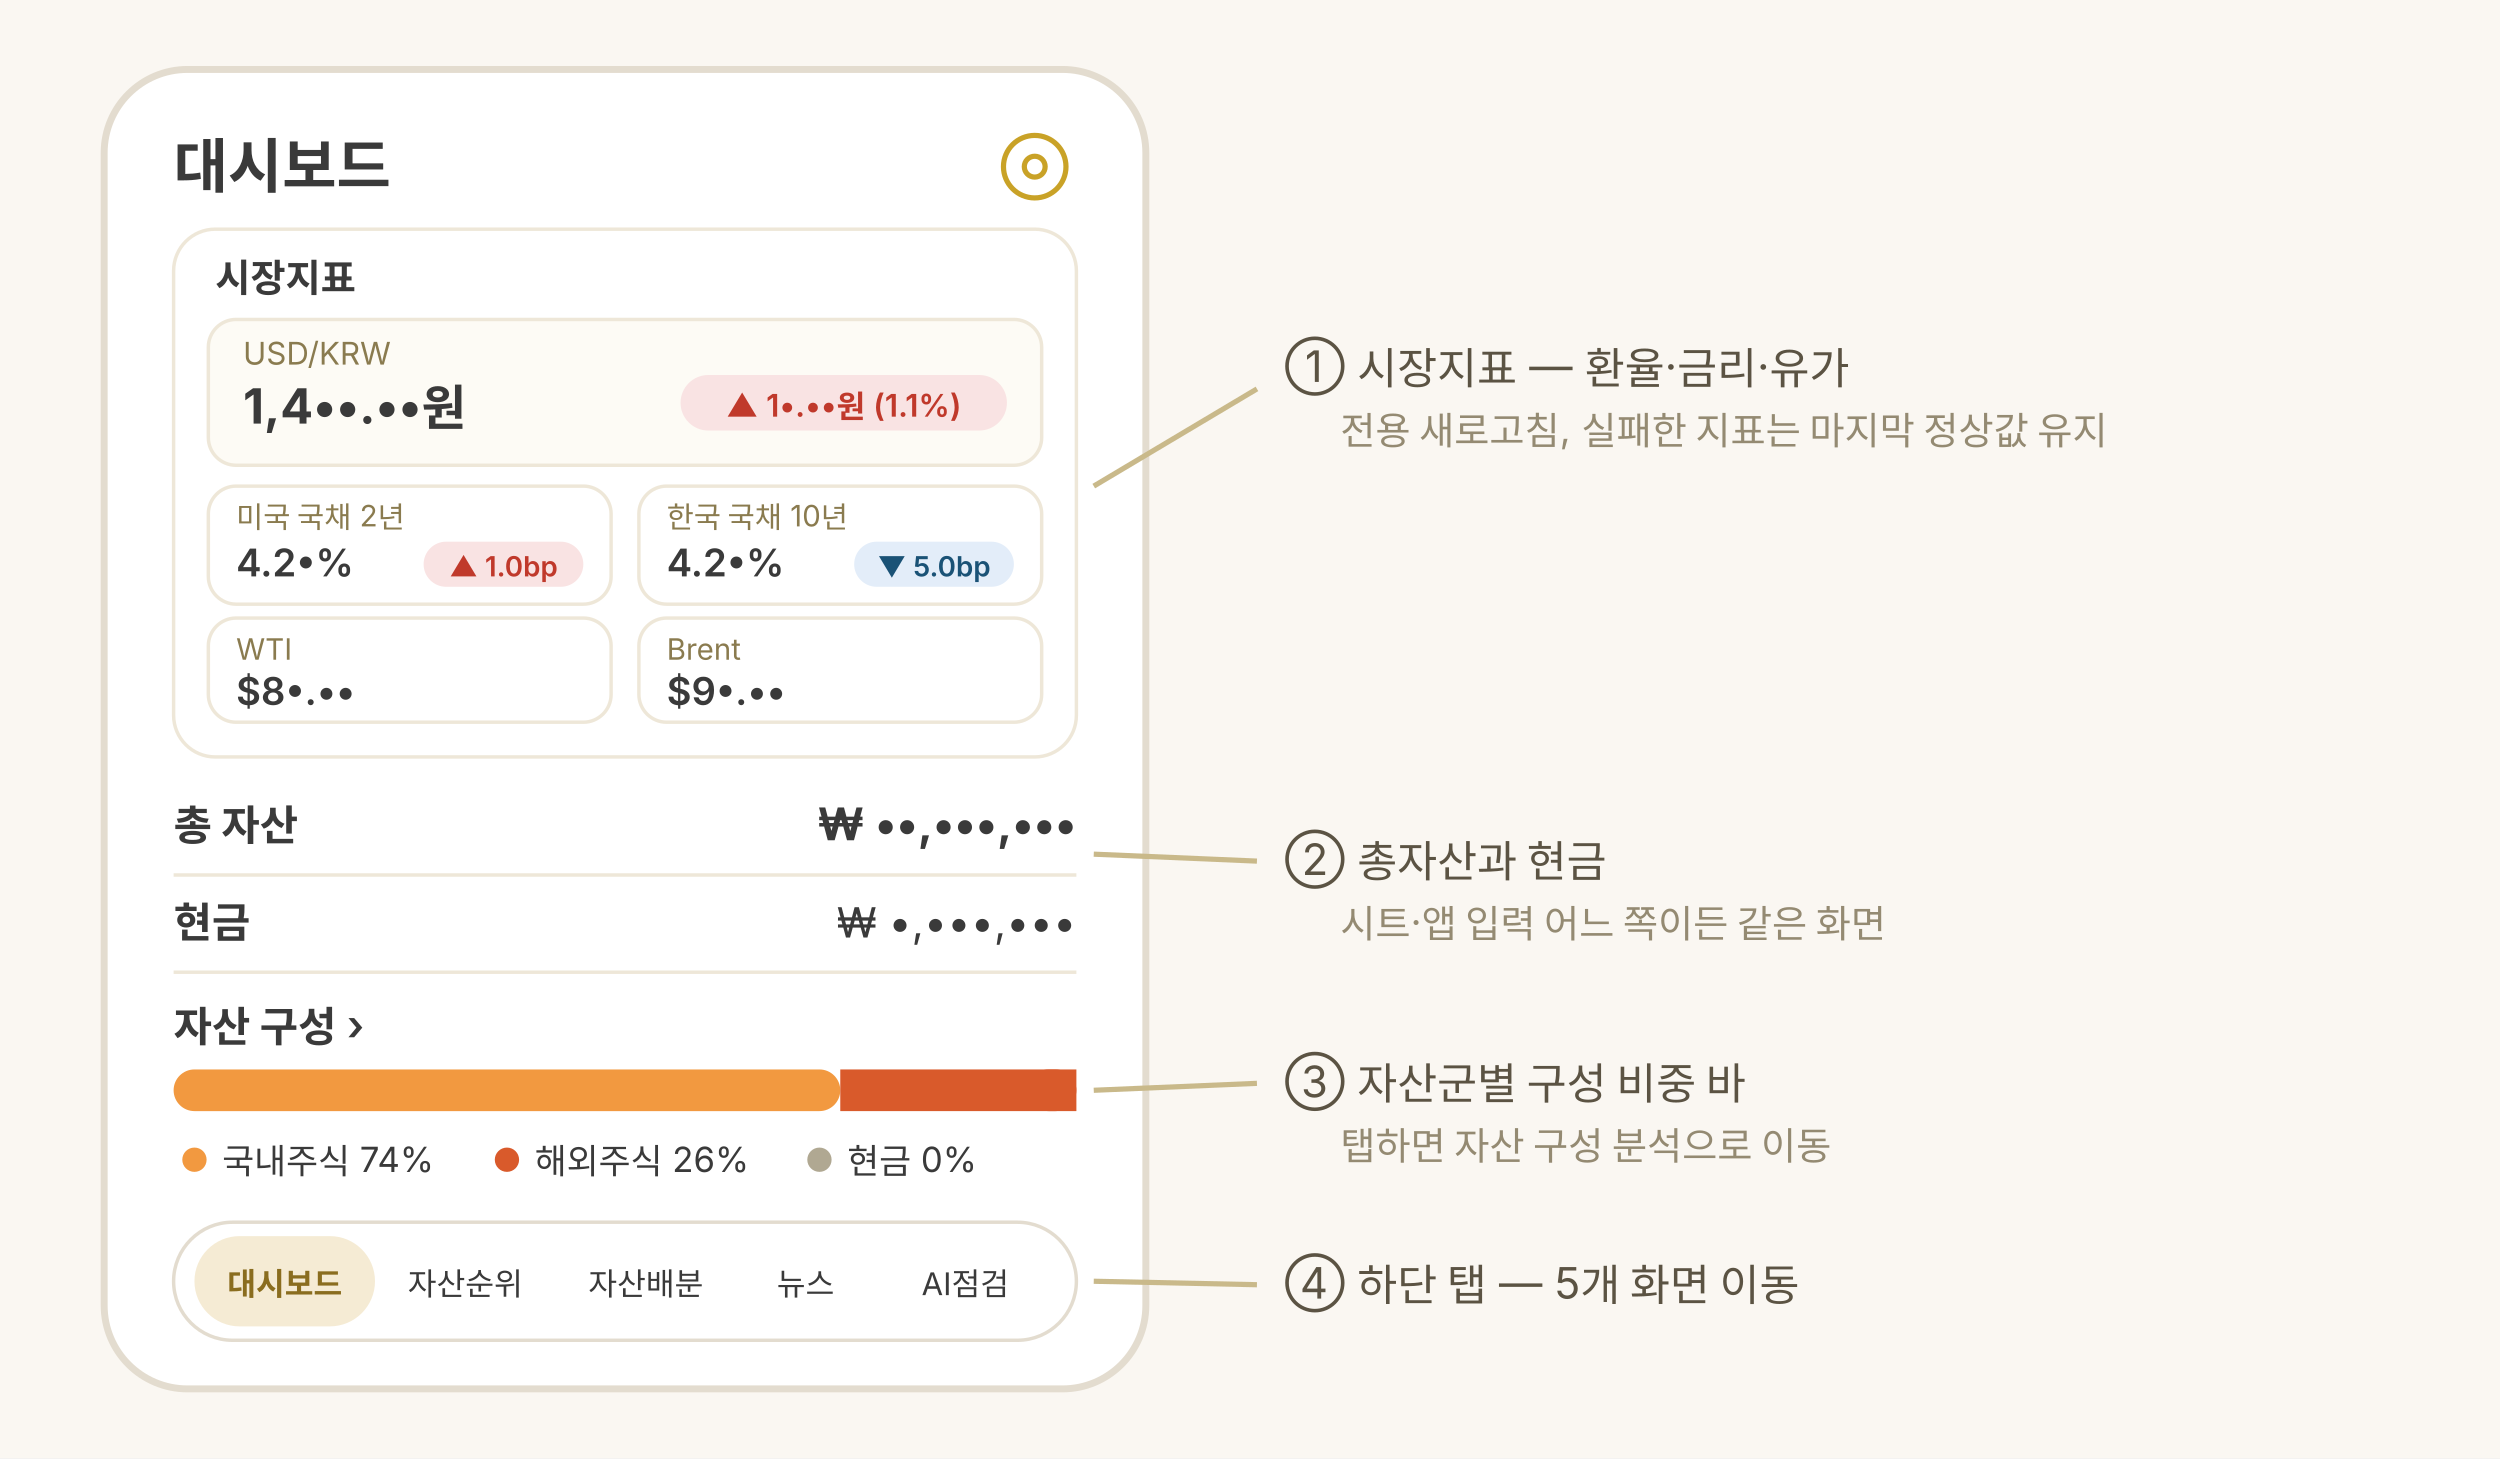
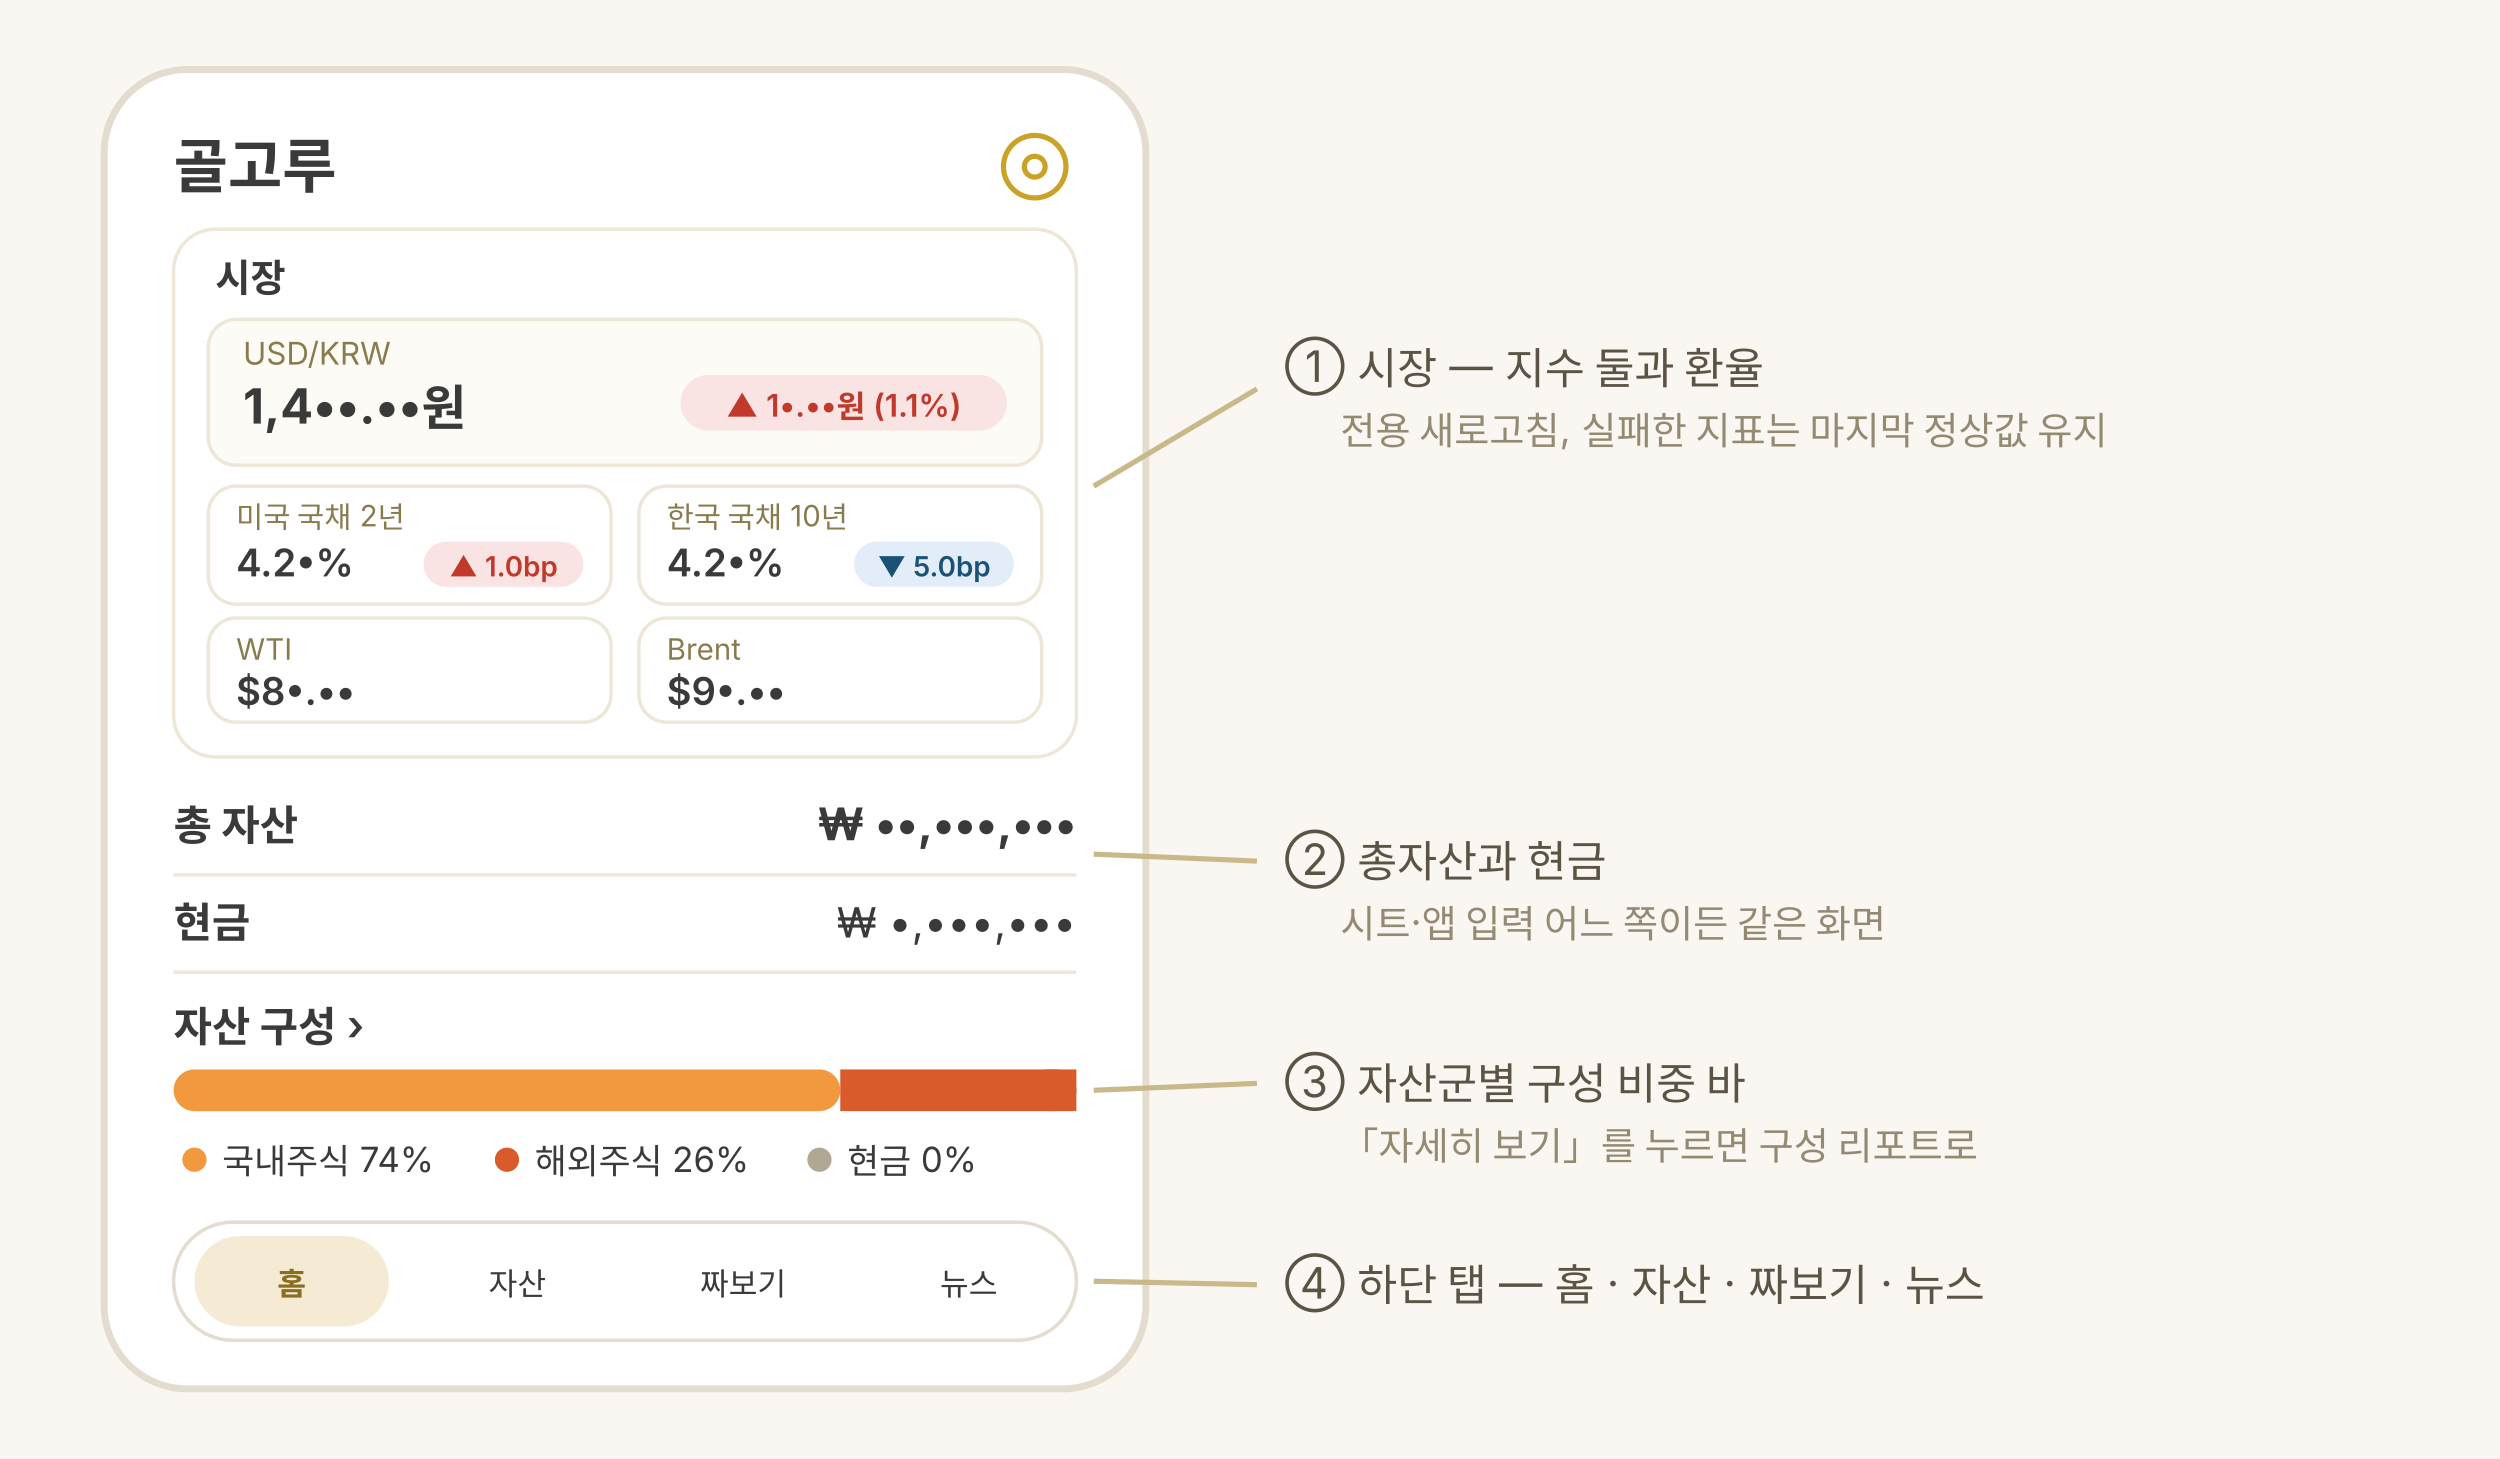
<svg xmlns="http://www.w3.org/2000/svg" viewBox="0 0 720 420" font-family="-apple-system, 'Apple SD Gothic Neo', sans-serif">
  <rect width="720" height="420" fill="#FAF7F2" />
  <rect x="30" y="20" width="300" height="380" rx="24" fill="#FFFFFF" stroke="#E3DCCF" stroke-width="2" />
-   <text x="50" y="54" font-size="17" font-weight="800" fill="#3A3A3A">대시보드</text>
+   <text x="50" y="54" font-size="17" font-weight="800" fill="#3A3A3A">골고루</text>
  <circle cx="298" cy="48" r="9" fill="none" stroke="#C9A227" stroke-width="1.5" />
  <circle cx="298" cy="48" r="3" fill="none" stroke="#C9A227" stroke-width="1.5" />
  <rect x="50" y="66" width="260" height="152" rx="12" fill="#FFFFFF" stroke="#EEE7D8" />
-   <text x="62" y="84" font-size="11" font-weight="700" fill="#3A3A3A">시장지표</text>
+   <text x="62" y="84" font-size="11" font-weight="700" fill="#3A3A3A">시장</text>
  <rect x="60" y="92" width="240" height="42" rx="8" fill="#FDFBF5" stroke="#EEE7D8" />
  <text x="70" y="105" font-size="9" fill="#8A7B4F">USD/KRW</text>
  <text x="70" y="122" font-size="14" font-weight="700" fill="#3A3A3A">1,4••.••원</text>
  <rect x="196" y="108" width="94" height="16" rx="8" fill="#F9E3E3" />
  <text x="243" y="120" text-anchor="middle" font-size="9" font-weight="600" fill="#C0392B">▲ 1•.••원 (1.1%)</text>
  <rect x="60" y="140" width="116" height="34" rx="8" fill="#FFFFFF" stroke="#EEE7D8" />
  <text x="68" y="152" font-size="8.5" fill="#8A7B4F">미국 국채 2년</text>
  <text x="68" y="166" font-size="11" font-weight="600" fill="#3A3A3A">4.2•%</text>
  <rect x="122" y="156" width="46" height="13" rx="6.5" fill="#F9E3E3" />
  <text x="145" y="166" text-anchor="middle" font-size="8" font-weight="600" fill="#C0392B">▲ 1.0bp</text>
  <rect x="184" y="140" width="116" height="34" rx="8" fill="#FFFFFF" stroke="#EEE7D8" />
  <text x="192" y="152" font-size="8.5" fill="#8A7B4F">한국 국채 10년</text>
  <text x="192" y="166" font-size="11" font-weight="600" fill="#3A3A3A">4.2•%</text>
  <rect x="246" y="156" width="46" height="13" rx="6.5" fill="#E3EDF9" />
  <text x="269" y="166" text-anchor="middle" font-size="8" font-weight="600" fill="#1A5276">▼ 5.0bp</text>
  <rect x="60" y="178" width="116" height="30" rx="8" fill="#FFFFFF" stroke="#EEE7D8" />
  <text x="68" y="190" font-size="8.5" fill="#8A7B4F">WTI</text>
  <text x="68" y="203" font-size="11" font-weight="600" fill="#3A3A3A">$8•.••</text>
  <rect x="184" y="178" width="116" height="30" rx="8" fill="#FFFFFF" stroke="#EEE7D8" />
  <text x="192" y="190" font-size="8.5" fill="#8A7B4F">Brent</text>
  <text x="192" y="203" font-size="11" font-weight="600" fill="#3A3A3A">$9•.••</text>
  <text x="50" y="242" font-size="12" font-weight="600" fill="#3A3A3A">총 자산</text>
  <text x="310" y="242" text-anchor="end" font-size="13" font-weight="700" fill="#3A3A3A">₩ ••,•••,•••</text>
  <line x1="50" y1="252" x2="310" y2="252" stroke="#EEE7D8" stroke-width="1" />
  <text x="50" y="270" font-size="12" font-weight="600" fill="#3A3A3A">현금</text>
  <text x="310" y="270" text-anchor="end" font-size="12" fill="#3A3A3A">₩ •,•••,•••</text>
  <line x1="50" y1="280" x2="310" y2="280" stroke="#EEE7D8" stroke-width="1" />
  <text x="50" y="300" font-size="12" font-weight="600" fill="#3A3A3A">자산 구성 ›</text>
  <rect x="50" y="308" width="192" height="12" rx="6" fill="#F29940" />
  <rect x="242" y="308" width="68" height="12" fill="#D95A2B" />
  <rect x="296" y="308" width="14" height="12" rx="6" fill="#D95A2B" />
  <circle cx="56" cy="334" r="3.5" fill="#F29940" />
  <text x="64" y="338" font-size="10" fill="#3A3A3A">국내주식 74%</text>
  <circle cx="146" cy="334" r="3.5" fill="#D95A2B" />
  <text x="154" y="338" font-size="10" fill="#3A3A3A">해외주식 26%</text>
  <circle cx="236" cy="334" r="3.5" fill="#B0A892" />
  <text x="244" y="338" font-size="10" fill="#3A3A3A">현금 0%</text>
  <rect x="50" y="352" width="260" height="34" rx="17" fill="#FFFFFF" stroke="#E3DCCF" />
-   <rect x="56" y="356" width="52" height="26" rx="13" fill="#F5EBD4" />
-   <text x="82" y="373" text-anchor="middle" font-size="9" font-weight="700" fill="#8A6D1F">대시보드</text>
-   <text x="134" y="373" text-anchor="middle" font-size="9" fill="#3A3A3A">자산순위</text>
-   <text x="186" y="373" text-anchor="middle" font-size="9" fill="#3A3A3A">자산배분</text>
-   <text x="232" y="373" text-anchor="middle" font-size="9" fill="#3A3A3A">뉴스</text>
-   <text x="278" y="373" text-anchor="middle" font-size="9" fill="#3A3A3A">AI점검</text>
+   <rect x="56" y="356" width="56" height="26" rx="13" fill="#F5EBD4" />
+   <text x="84" y="373" text-anchor="middle" font-size="9" font-weight="700" fill="#8A6D1F">홈</text>
+   <text x="149" y="373" text-anchor="middle" font-size="9" fill="#3A3A3A">자산</text>
+   <text x="214" y="373" text-anchor="middle" font-size="9" fill="#3A3A3A">짜보기</text>
+   <text x="279" y="373" text-anchor="middle" font-size="9" fill="#3A3A3A">뉴스</text>
  <g font-size="12.5" fill="#5B5343">
-     <text x="370" y="110">① 시장지표 — 환율·금리·유가</text>
+     <text x="370" y="110">① 시장 — 지수 둘과 환율</text>
    <text x="386" y="128" font-size="11" fill="#948A72">전용 새로고침, 실패한 지표는 마지막 정상값 유지</text>
    <text x="370" y="252">② 총자산과 현금</text>
    <text x="386" y="270" font-size="11" fill="#948A72">시트·앱 입력 어느 쪽이든 같은 화면</text>
    <text x="370" y="316">③ 자산군별 구성 비중 바</text>
-     <text x="386" y="334" font-size="11" fill="#948A72">탭하면 자산 구성 분석으로 이동</text>
-     <text x="370" y="374">④ 하단 탭 — 5개 화면 이동</text>
+     <text x="386" y="334" font-size="11" fill="#948A72">「자세히 보기」를 누르면 구성 리포트로</text>
+     <text x="370" y="374">④ 하단 탭 — 홈 · 자산 · 짜보기 · 뉴스</text>
  </g>
  <line x1="315" y1="140" x2="362" y2="112" stroke="#C9B98A" stroke-width="1.5" />
  <line x1="315" y1="246" x2="362" y2="248" stroke="#C9B98A" stroke-width="1.5" />
  <line x1="315" y1="314" x2="362" y2="312" stroke="#C9B98A" stroke-width="1.5" />
  <line x1="315" y1="369" x2="362" y2="370" stroke="#C9B98A" stroke-width="1.5" />
</svg>
